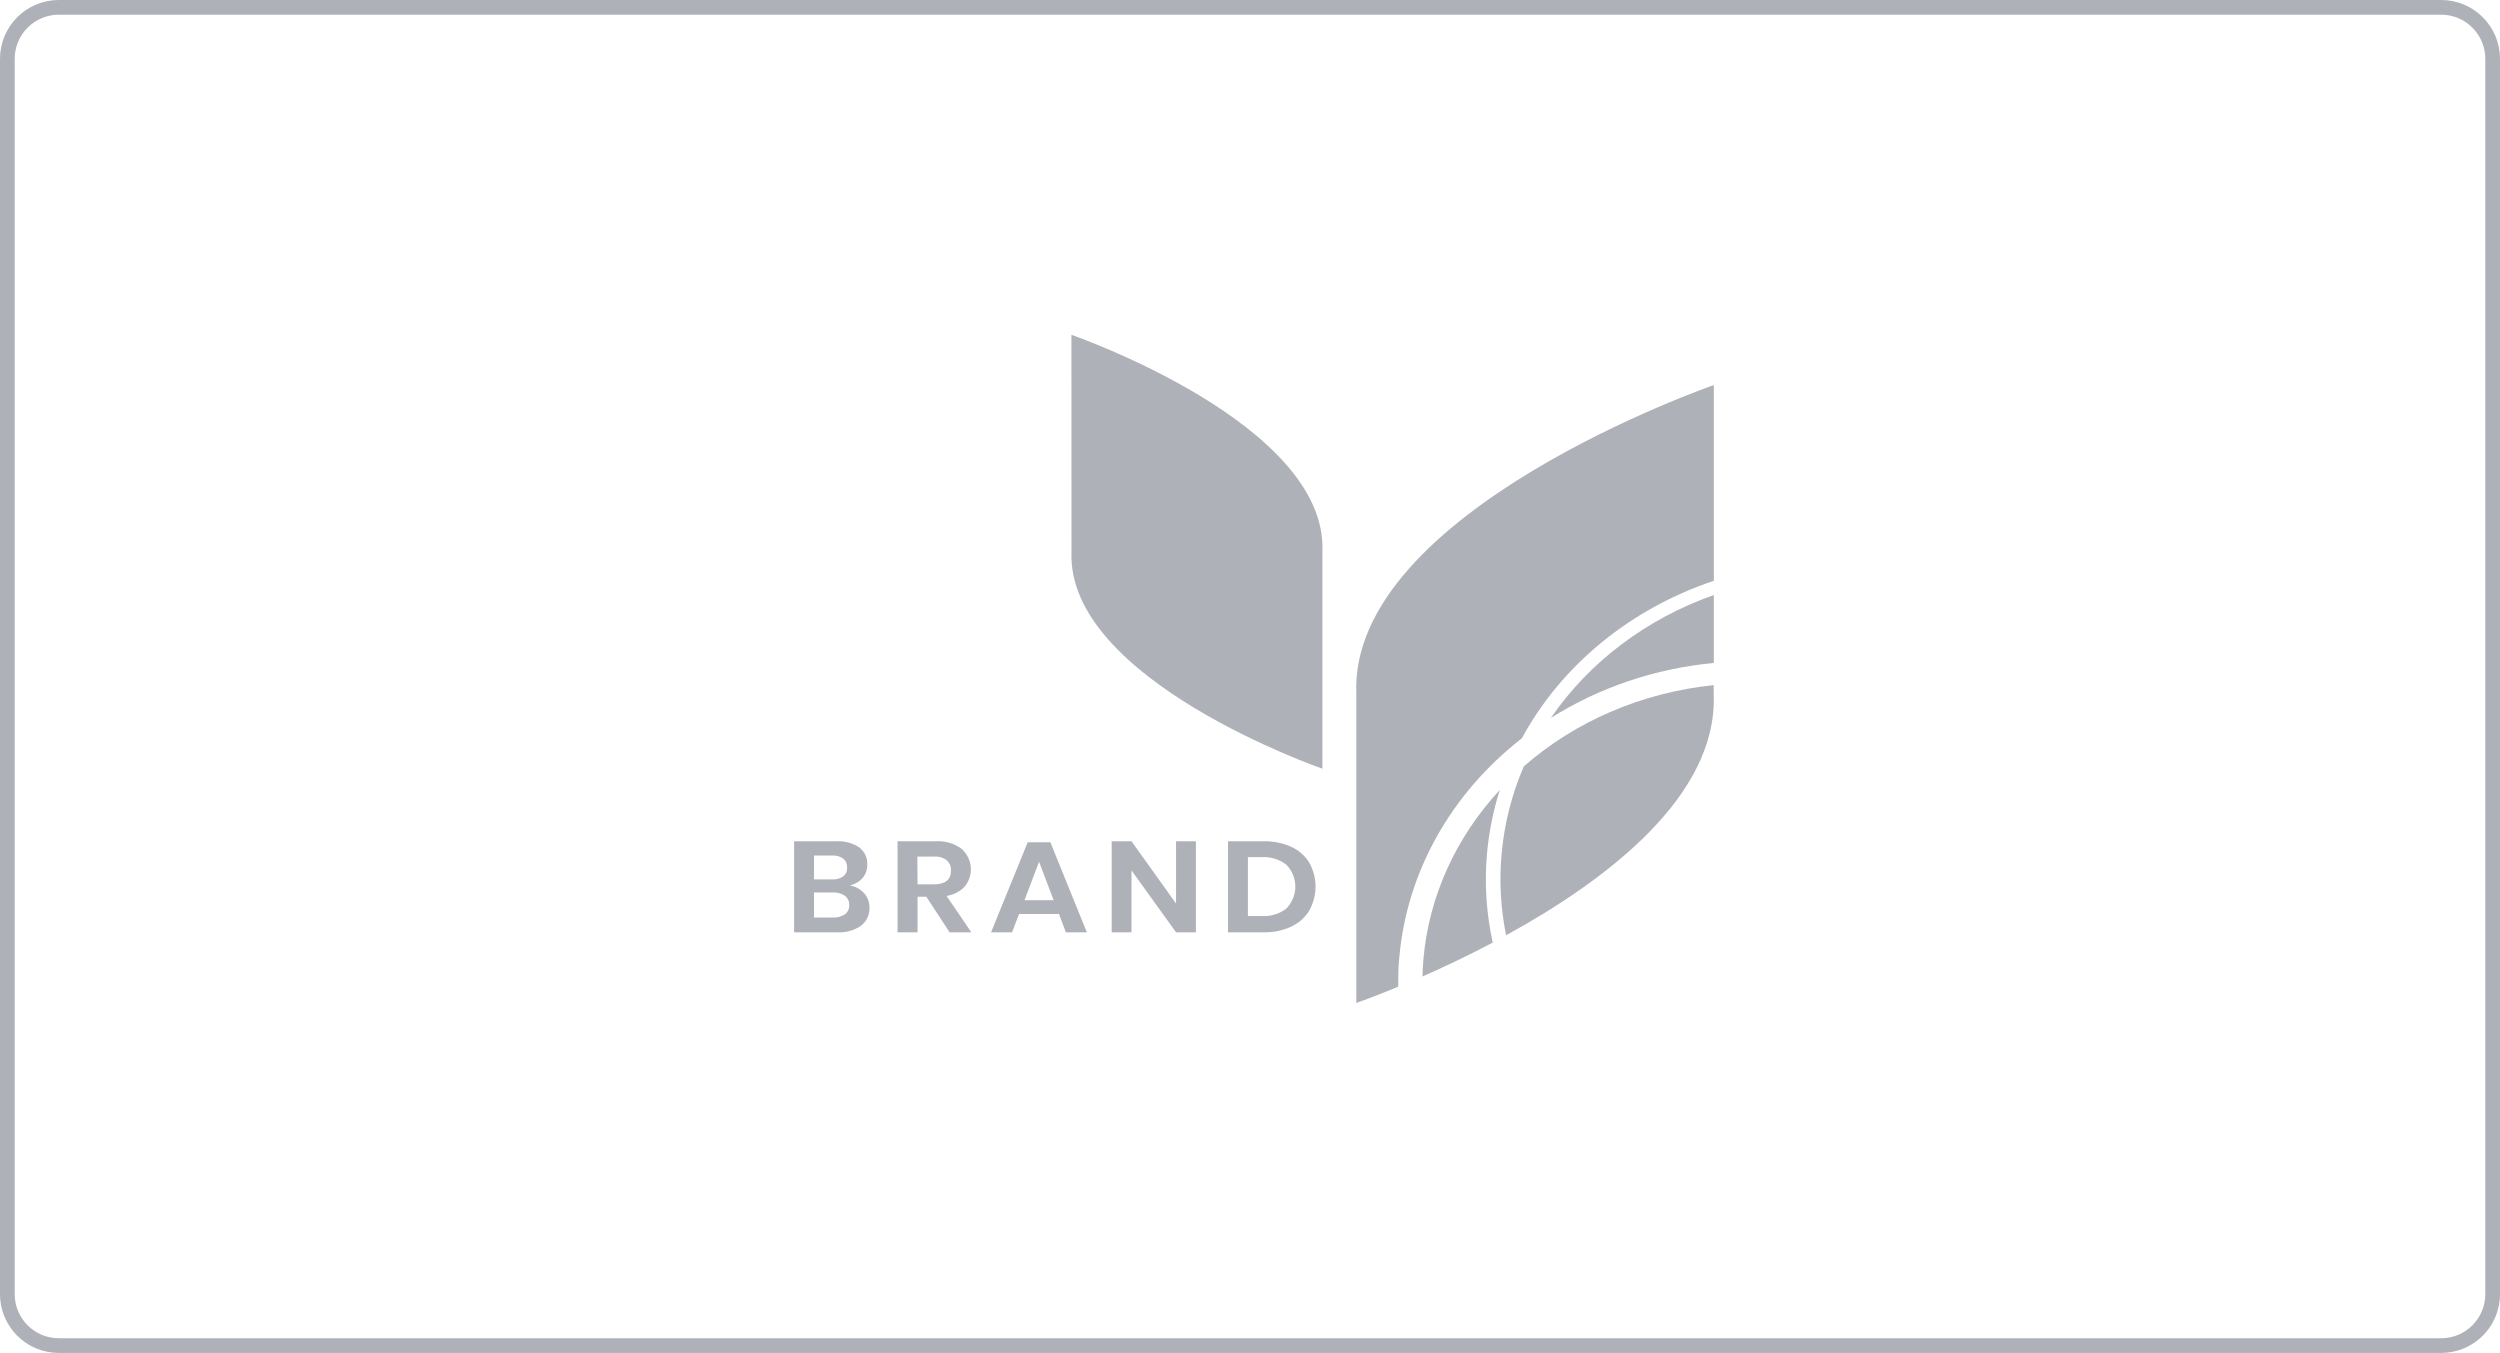
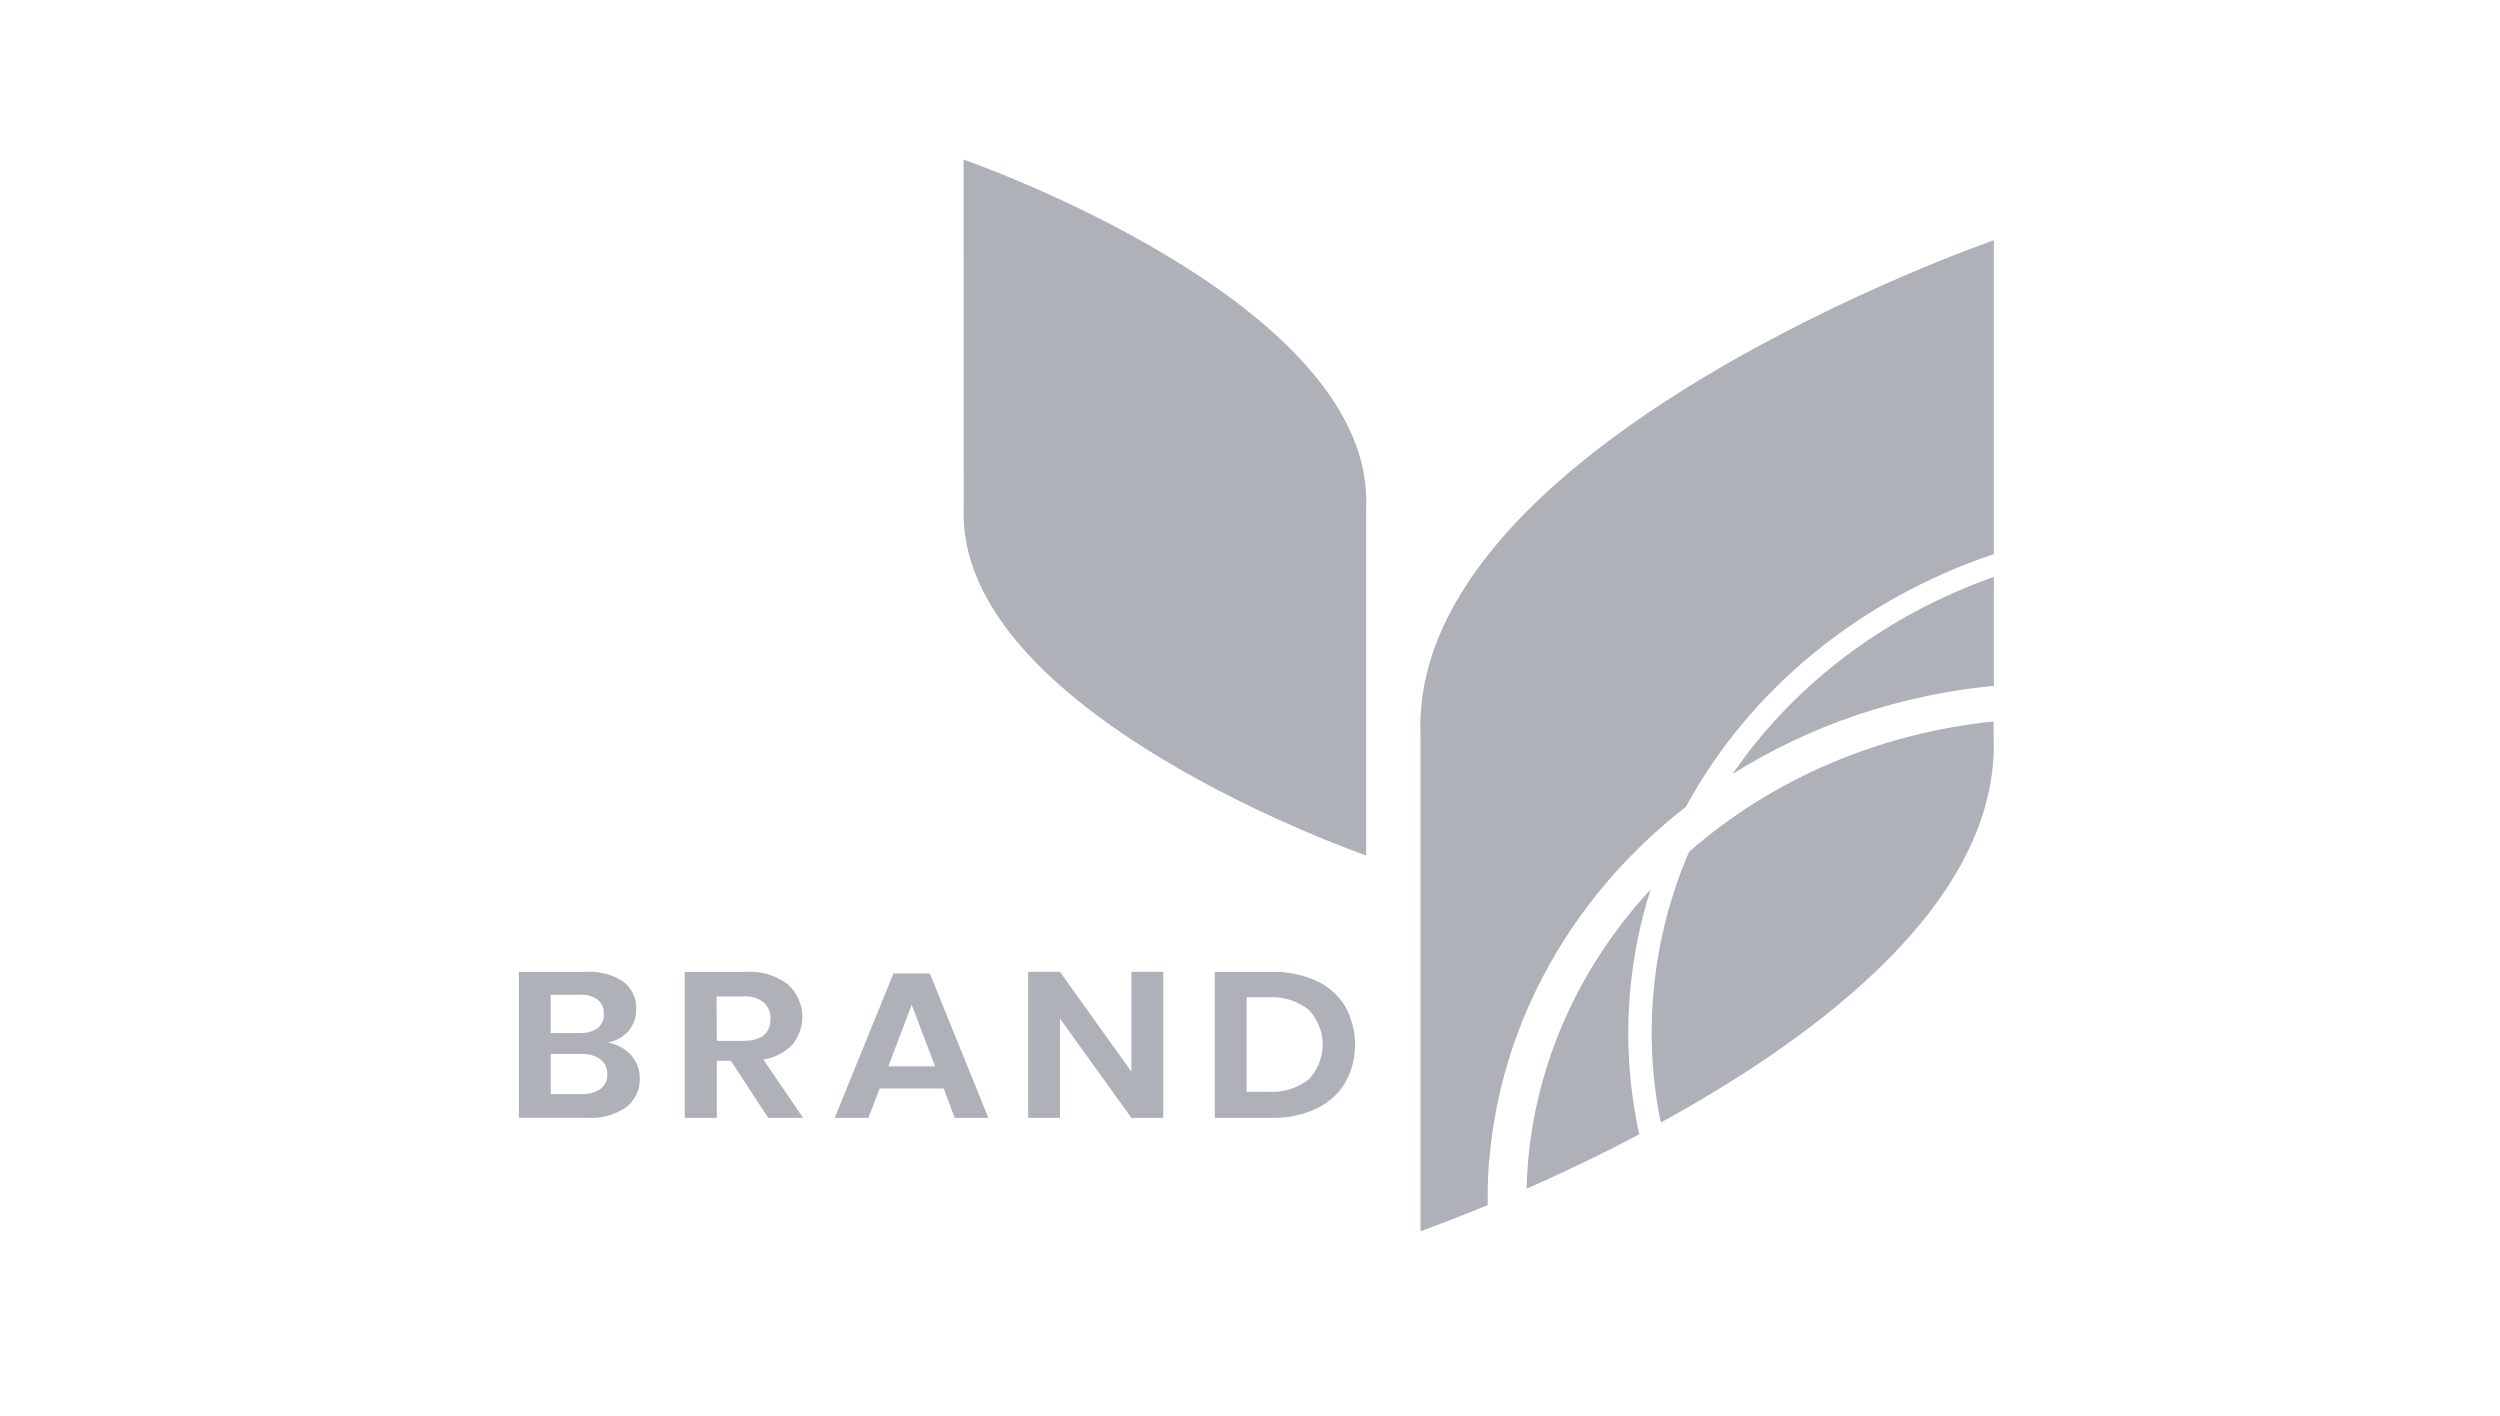
- <svg xmlns="http://www.w3.org/2000/svg" width="170" height="92" viewBox="0 0 170 92" fill="none">
-   <rect x="0.5" y="0.5" width="169" height="91" rx="3.5" stroke="#AFB1B8" />
-   <path d="M58.757 60.735C59.001 61.011 59.13 61.357 59.124 61.712C59.136 61.944 59.091 62.175 58.993 62.389C58.895 62.602 58.745 62.793 58.555 62.946C58.082 63.274 57.496 63.434 56.904 63.397H54V57.206H56.844C57.406 57.171 57.963 57.317 58.42 57.617C58.604 57.758 58.749 57.935 58.845 58.136C58.941 58.338 58.984 58.556 58.972 58.775C58.988 59.117 58.871 59.453 58.641 59.722C58.421 59.968 58.116 60.139 57.776 60.206C58.161 60.27 58.509 60.458 58.757 60.735ZM55.351 59.801H56.567C56.843 59.819 57.117 59.746 57.34 59.595C57.431 59.519 57.502 59.425 57.547 59.32C57.593 59.215 57.611 59.102 57.601 58.99C57.609 58.878 57.591 58.766 57.546 58.661C57.502 58.556 57.432 58.462 57.343 58.385C57.114 58.229 56.831 58.155 56.547 58.176H55.351V59.801ZM57.459 62.175C57.556 62.097 57.633 62 57.683 61.891C57.733 61.782 57.754 61.664 57.746 61.546C57.754 61.426 57.731 61.307 57.68 61.197C57.629 61.087 57.551 60.989 57.452 60.911C57.214 60.749 56.922 60.67 56.626 60.687H55.351V62.39H56.643C56.933 62.405 57.221 62.329 57.459 62.175Z" fill="#AFB1B8" />
-   <path d="M64.571 63.397L62.989 60.977H62.394V63.397H61.033V57.206H63.61C64.259 57.164 64.901 57.352 65.403 57.732C65.763 58.068 65.981 58.511 66.016 58.98C66.051 59.45 65.902 59.916 65.595 60.294C65.277 60.627 64.843 60.849 64.366 60.923L66.051 63.397H64.571ZM62.394 60.133H63.507C64.28 60.133 64.667 59.821 64.667 59.196C64.675 59.068 64.653 58.94 64.605 58.821C64.556 58.701 64.48 58.592 64.383 58.5C64.138 58.314 63.824 58.224 63.507 58.249H62.381L62.394 60.133Z" fill="#AFB1B8" />
-   <path d="M72.01 62.151H69.298L68.819 63.397H67.392L69.883 57.275H71.425L73.906 63.397H72.479L72.01 62.151ZM71.647 61.213L70.656 58.6L69.665 61.213H71.647Z" fill="#AFB1B8" />
-   <path d="M81.322 63.397H79.971L76.942 59.187V63.397H75.594V57.205H76.942L79.971 61.44V57.205H81.322V63.397Z" fill="#AFB1B8" />
-   <path d="M89.033 61.915C88.753 62.382 88.328 62.763 87.81 63.007C87.222 63.279 86.57 63.413 85.911 63.397H83.506V57.206H85.911C86.568 57.19 87.22 57.321 87.81 57.587C88.328 57.825 88.754 58.202 89.033 58.666C89.311 59.17 89.456 59.726 89.456 60.291C89.456 60.855 89.311 61.411 89.033 61.915ZM87.487 61.767C87.872 61.355 88.084 60.831 88.084 60.289C88.084 59.747 87.872 59.223 87.487 58.812C87.02 58.439 86.413 58.25 85.795 58.285H84.857V62.293H85.795C86.413 62.328 87.02 62.139 87.487 61.767Z" fill="#AFB1B8" />
-   <path d="M72.856 22.767C72.856 22.767 90.294 28.795 89.924 37.518V52.272C89.924 52.272 72.499 46.241 72.862 37.518L72.856 22.767Z" fill="#AFB1B8" />
-   <path d="M105.46 48.818C108.754 46.743 112.563 45.457 116.54 45.08V40.461C111.958 42.078 108.071 45.01 105.46 48.818Z" fill="#AFB1B8" />
-   <path d="M103.482 50.209C106.177 45.24 110.85 41.405 116.54 39.493V26.185C116.54 26.185 91.705 34.772 92.23 47.194V68.2C92.23 68.2 93.337 67.816 95.078 67.096C95.078 66.425 95.078 65.747 95.157 65.067C95.671 59.3 98.665 53.956 103.482 50.209Z" fill="#AFB1B8" />
-   <path d="M101.12 58.013C101.25 56.556 101.541 55.115 101.989 53.712C98.99 56.947 97.173 60.961 96.796 65.191C96.759 65.59 96.739 65.989 96.73 66.4C98.14 65.78 99.782 65.006 101.506 64.096C101.066 62.095 100.936 60.047 101.12 58.013Z" fill="#AFB1B8" />
-   <path d="M102.107 58.089C101.942 59.929 102.045 61.781 102.415 63.597C109.2 59.879 116.824 54.136 116.53 47.194V46.589C111.682 47.086 107.147 49.026 103.62 52.112C102.795 54.024 102.285 56.039 102.107 58.089Z" fill="#AFB1B8" />
+ <svg xmlns="http://www.w3.org/2000/svg" width="106" height="60" fill="none">
+   <path fill="#AFB1B8" d="M26.757 44.735c.244.276.373.622.367.977a1.43 1.43 0 0 1-.131.676 1.558 1.558 0 0 1-.438.558 2.627 2.627 0 0 1-1.651.45H22v-6.19h2.844a2.593 2.593 0 0 1 1.576.41c.184.142.33.32.425.52.096.202.139.42.127.64.016.34-.1.677-.33.946-.221.246-.526.416-.866.484.385.064.733.252.98.53Zm-3.406-.934h1.216c.276.018.55-.055.773-.206a.738.738 0 0 0 .207-.275.68.68 0 0 0 .054-.33.702.702 0 0 0-.055-.329.759.759 0 0 0-.203-.276 1.255 1.255 0 0 0-.796-.209H23.35v1.625Zm2.108 2.374a.777.777 0 0 0 .224-.284.712.712 0 0 0 .063-.345.722.722 0 0 0-.066-.35.788.788 0 0 0-.228-.285 1.338 1.338 0 0 0-.826-.224h-1.275v1.703h1.292c.29.015.578-.06.816-.215ZM32.57 47.397l-1.581-2.42h-.595v2.42h-1.361v-6.191h2.577a2.699 2.699 0 0 1 1.793.526c.36.336.578.779.613 1.248a1.86 1.86 0 0 1-.421 1.314 2.148 2.148 0 0 1-1.229.629l1.685 2.474h-1.48Zm-2.176-3.264h1.113c.773 0 1.16-.312 1.16-.937a.852.852 0 0 0-.063-.375.917.917 0 0 0-.221-.321 1.282 1.282 0 0 0-.876-.251h-1.126l.013 1.884ZM40.01 46.15h-2.712l-.479 1.247h-1.427l2.49-6.122h1.543l2.481 6.122H40.48l-.469-1.246Zm-.363-.937-.991-2.613-.991 2.613h1.982ZM49.322 47.397h-1.35l-3.03-4.21v4.21h-1.348v-6.192h1.348l3.03 4.235v-4.235h1.35v6.192ZM57.033 45.915c-.28.467-.705.848-1.223 1.092a4.288 4.288 0 0 1-1.9.39h-2.404v-6.191h2.405a4.376 4.376 0 0 1 1.9.38c.517.24.943.616 1.222 1.08.278.504.423 1.06.423 1.625 0 .564-.145 1.12-.423 1.624Zm-1.546-.148a2.16 2.16 0 0 0 .597-1.478c0-.542-.212-1.066-.597-1.477a2.488 2.488 0 0 0-1.692-.527h-.938v4.008h.938a2.49 2.49 0 0 0 1.692-.526ZM40.856 6.767s17.438 6.028 17.069 14.751v14.754s-17.426-6.03-17.063-14.754l-.006-14.751ZM73.46 32.818c3.294-2.075 7.103-3.36 11.08-3.738v-4.62c-4.582 1.618-8.47 4.55-11.08 8.358Z" />
+   <path fill="#AFB1B8" d="M71.482 34.21c2.695-4.97 7.368-8.805 13.058-10.717V10.185s-24.835 8.587-24.31 21.009V52.2s1.107-.384 2.848-1.104c0-.671 0-1.349.08-2.03.513-5.766 3.507-11.11 8.324-14.857Z" />
+   <path fill="#AFB1B8" d="M69.12 42.013c.13-1.457.421-2.898.868-4.301-2.998 3.235-4.815 7.25-5.192 11.479-.037.399-.057.798-.067 1.21a74.756 74.756 0 0 0 4.777-2.305c-.44-2.001-.57-4.049-.386-6.083ZM70.107 42.089a19.058 19.058 0 0 0 .308 5.508c6.785-3.718 14.41-9.462 14.115-16.403v-.605c-4.848.497-9.383 2.437-12.91 5.523a19.256 19.256 0 0 0-1.513 5.977Z" />
</svg>
